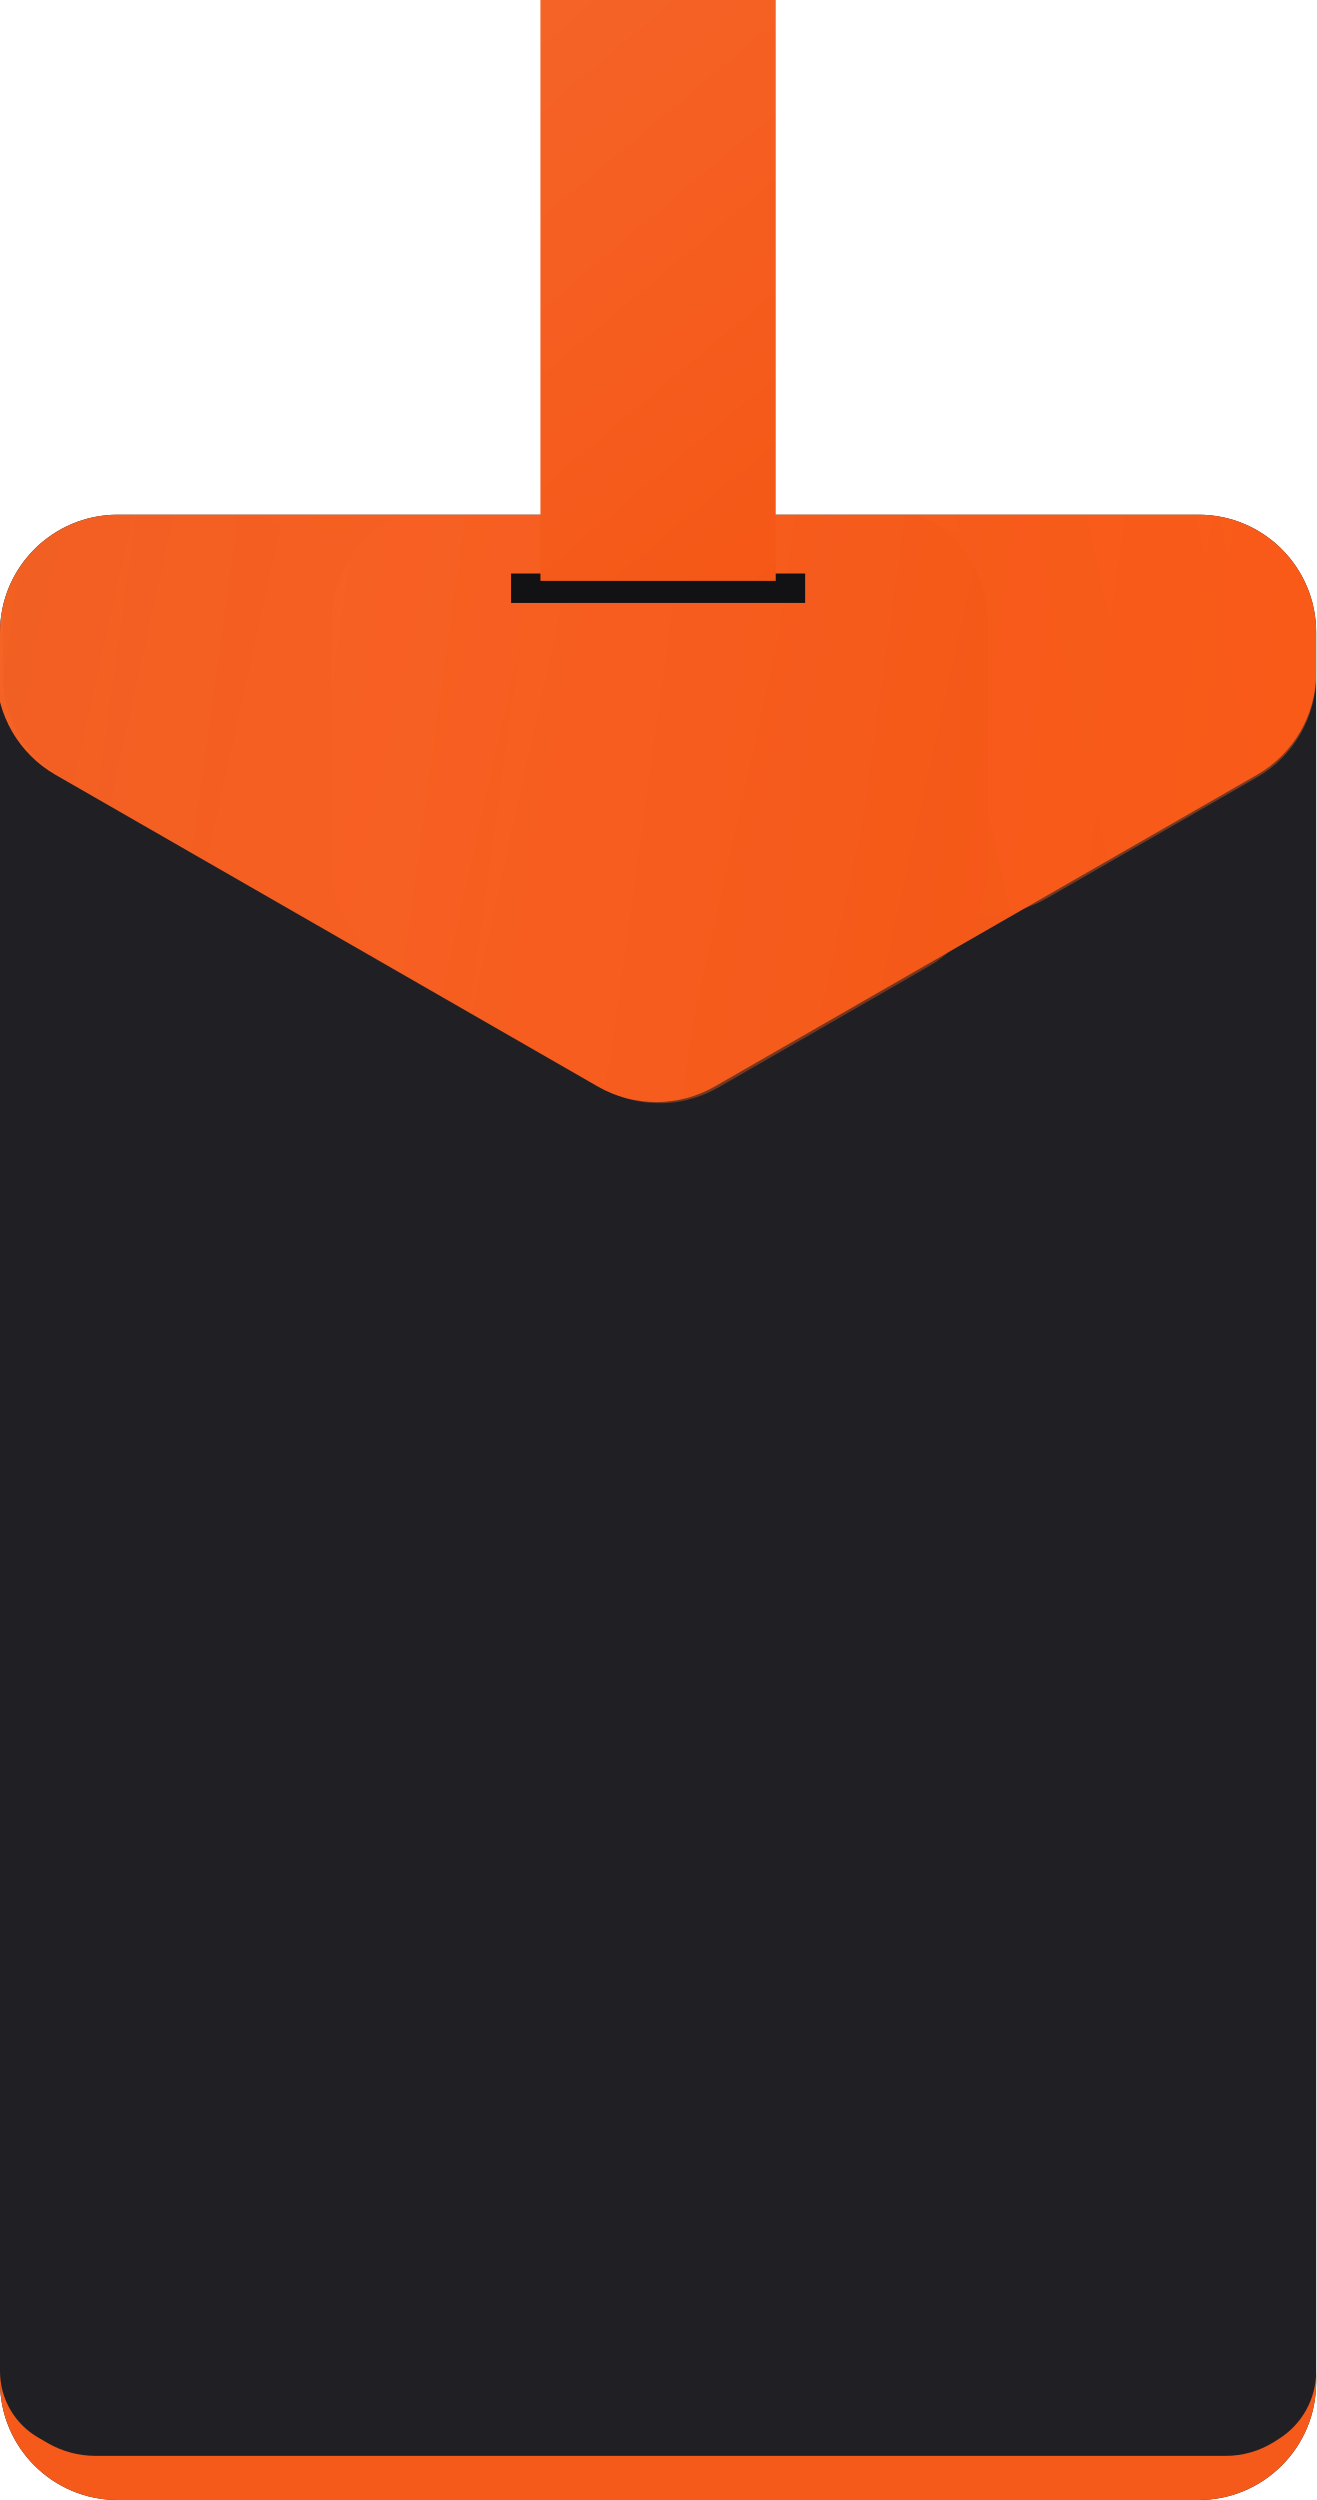
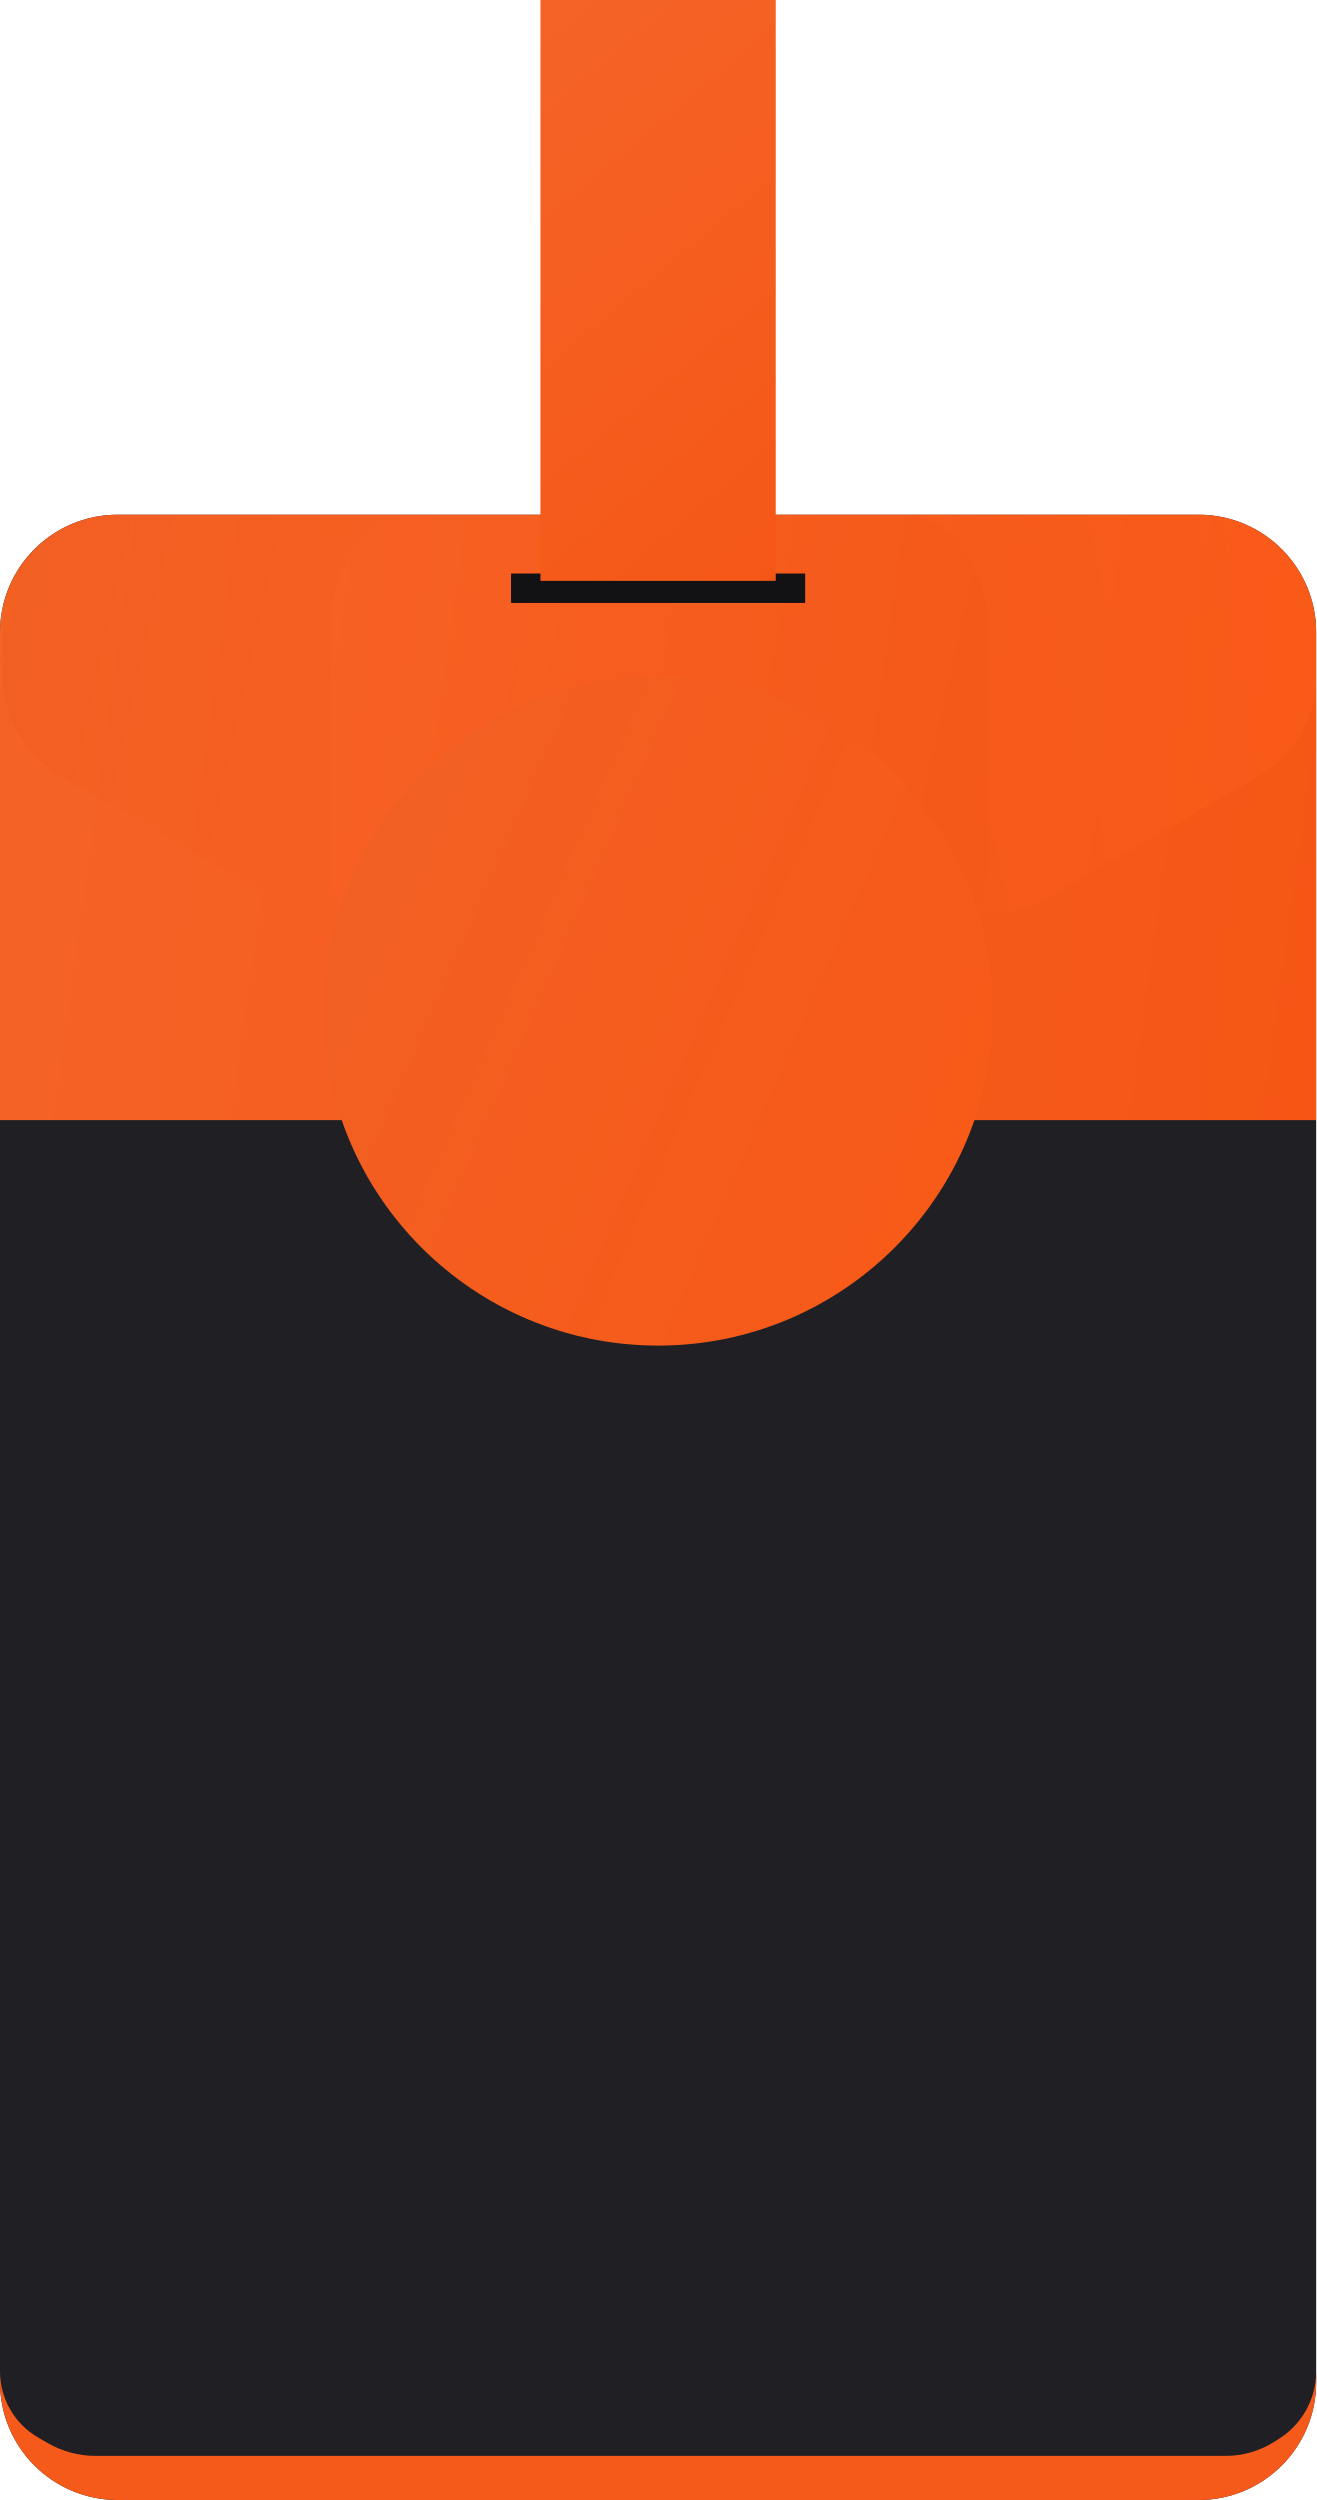
<svg xmlns="http://www.w3.org/2000/svg" width="358" height="680" viewBox="0 0 358 680" fill="none">
  <rect y="140" width="358" height="540" rx="32" fill="#202024" />
  <mask id="mask0_" style="mask-type:alpha" maskUnits="userSpaceOnUse" x="0" y="140" width="358" height="540">
    <rect y="140" width="358" height="540" rx="32" fill="url(#paint0_linear_)" />
  </mask>
  <g mask="url(#mask0_)">
-     <path d="M341.948 210.72C351.878 205.012 358 194.431 358 182.977V-238.308C358 -249.763 351.878 -260.343 341.947 -266.052L194.447 -350.834C184.573 -356.509 172.427 -356.509 162.553 -350.834L15.053 -266.052C5.122 -260.343 -1 -249.763 -1 -238.308V182.977C-1 194.431 5.122 205.012 15.053 210.72L162.552 295.507C172.427 301.183 184.573 301.183 194.448 295.507L341.948 210.72Z" fill="url(#paint1_linear_)" />
+     <path d="M358 201.492V-256.824L178.5 -360L-1 -256.824V201.492V304.674H16.5H91.5H169H262.5H338.5H358V201.492Z" fill="url(#paint1_linear_)" />
    <g style="mix-blend-mode:luminosity" opacity="0.4">
      <path d="M16.835 90.119C6.915 95.83 0.801 106.405 0.801 117.851V183.657C0.801 195.104 6.915 205.679 16.835 211.39L74.135 244.377C84.018 250.067 96.183 250.067 106.066 244.377L163.366 211.39C173.286 205.679 179.4 195.104 179.4 183.657V117.851C179.4 106.405 173.286 95.83 163.366 90.119L106.066 57.131C96.183 51.441 84.018 51.441 74.135 57.131L16.835 90.119Z" fill="url(#paint2_linear_)" />
      <path d="M16.835 -12.696C6.915 -6.985 0.801 3.59 0.801 15.037V80.843C0.801 92.29 6.915 102.864 16.835 108.575L74.135 141.563C84.018 147.253 96.183 147.253 106.066 141.563L163.366 108.575C173.286 102.864 179.4 92.29 179.4 80.843V15.037C179.4 3.59 173.286 -6.985 163.366 -12.696L106.066 -45.683C96.183 -51.373 84.018 -51.373 74.135 -45.683L16.835 -12.696Z" fill="url(#paint3_linear_)" />
      <path d="M195.435 211.39C185.515 205.679 179.4 195.104 179.4 183.657V117.851C179.4 106.404 185.515 95.829 195.435 90.118L252.735 57.131C262.618 51.441 274.782 51.441 284.666 57.131L341.966 90.118C351.886 95.829 358 106.404 358 117.851V183.657C358 195.104 351.886 205.679 341.966 211.39L284.666 244.377C274.782 250.067 262.618 250.067 252.735 244.377L195.435 211.39Z" fill="url(#paint4_linear_)" />
      <path d="M341.966 -12.696C351.886 -6.985 358 3.59 358 15.037V80.843C358 92.29 351.886 102.864 341.966 108.575L284.666 141.563C274.782 147.253 262.618 147.253 252.735 141.563L195.435 108.575C185.515 102.864 179.4 92.29 179.4 80.843V15.037C179.4 3.59 185.515 -6.985 195.435 -12.696L252.735 -45.683C262.618 -51.373 274.782 -51.373 284.666 -45.683L341.966 -12.696Z" fill="url(#paint5_linear_)" />
      <path d="M252.666 262.821C262.586 257.11 268.7 246.535 268.7 235.089V169.282C268.7 157.836 262.586 147.261 252.666 141.55L195.366 108.562C185.483 102.873 173.318 102.873 163.435 108.562L106.135 141.55C96.215 147.261 90.101 157.836 90.101 169.282V235.089C90.101 246.535 96.215 257.11 106.135 262.821L163.435 295.809C173.318 301.498 185.483 301.498 195.366 295.809L252.666 262.821Z" fill="url(#paint6_linear_)" />
    </g>
  </g>
  <rect x="139" y="156" width="80" height="8" fill="#121214" />
  <rect x="147" width="64" height="158" fill="url(#paint7_linear_)" />
  <path fill-rule="evenodd" clip-rule="evenodd" d="M0 634V648C0 665.673 14.327 680 32 680H179H326C343.673 680 358 665.673 358 648V634V610V645V645C358 652.468 354.163 659.412 347.84 663.386L346.498 664.23C342.579 666.693 338.044 668 333.415 668H268.5H179H82.5H25.977C21.407 668 16.917 666.794 12.962 664.504L10.385 663.012C3.958 659.291 0 652.427 0 645V645V610V634Z" fill="#F65A1A" />
+   <circle cx="179" cy="275" r="91" fill="url(#paint8_linear_)" />
  <defs>
    <linearGradient id="paint0_linear_" x1="-7.3249e-06" y1="152.809" x2="434.657" y2="226.239" gradientUnits="userSpaceOnUse">
      <stop stop-color="#F5652A" />
      <stop offset="1" stop-color="#F55614" />
    </linearGradient>
    <linearGradient id="paint1_linear_" x1="-1" y1="-344.234" x2="438.976" y2="-283.679" gradientUnits="userSpaceOnUse">
      <stop stop-color="#F5652A" />
      <stop offset="1" stop-color="#F55614" />
    </linearGradient>
    <linearGradient id="paint2_linear_" x1="179.4" y1="248.691" x2="-33.216" y2="201.634" gradientUnits="userSpaceOnUse">
      <stop stop-color="#F5652A" />
      <stop offset="1" stop-color="#F55614" />
    </linearGradient>
    <linearGradient id="paint3_linear_" x1="179.4" y1="145.877" x2="-33.216" y2="98.819" gradientUnits="userSpaceOnUse">
      <stop stop-color="#F5652A" />
      <stop offset="1" stop-color="#F55614" />
    </linearGradient>
    <linearGradient id="paint4_linear_" x1="358" y1="52.817" x2="145.384" y2="99.874" gradientUnits="userSpaceOnUse">
      <stop stop-color="#F5652A" />
      <stop offset="1" stop-color="#F55614" />
    </linearGradient>
    <linearGradient id="paint5_linear_" x1="179.4" y1="145.877" x2="392.016" y2="98.819" gradientUnits="userSpaceOnUse">
      <stop stop-color="#F5652A" />
      <stop offset="1" stop-color="#F55614" />
    </linearGradient>
    <linearGradient id="paint6_linear_" x1="90.101" y1="104.249" x2="302.717" y2="151.306" gradientUnits="userSpaceOnUse">
      <stop stop-color="#F5652A" />
      <stop offset="1" stop-color="#F55614" />
    </linearGradient>
    <linearGradient id="paint7_linear_" x1="108.5" y1="4.93019e-08" x2="241" y2="158" gradientUnits="userSpaceOnUse">
      <stop stop-color="#F5652A" />
      <stop offset="1" stop-color="#F55614" />
    </linearGradient>
+     <linearGradient id="paint8_linear_" x1="105" y1="241.5" x2="260" y2="309.5" gradientUnits="userSpaceOnUse">
+       <stop stop-color="#F25F22" />
+       <stop offset="1" stop-color="#F85A18" />
+       <stop offset="1" stop-color="#F85A18" />
+       <stop offset="1" stop-color="#F85A18" />
+     </linearGradient>
  </defs>
</svg>
